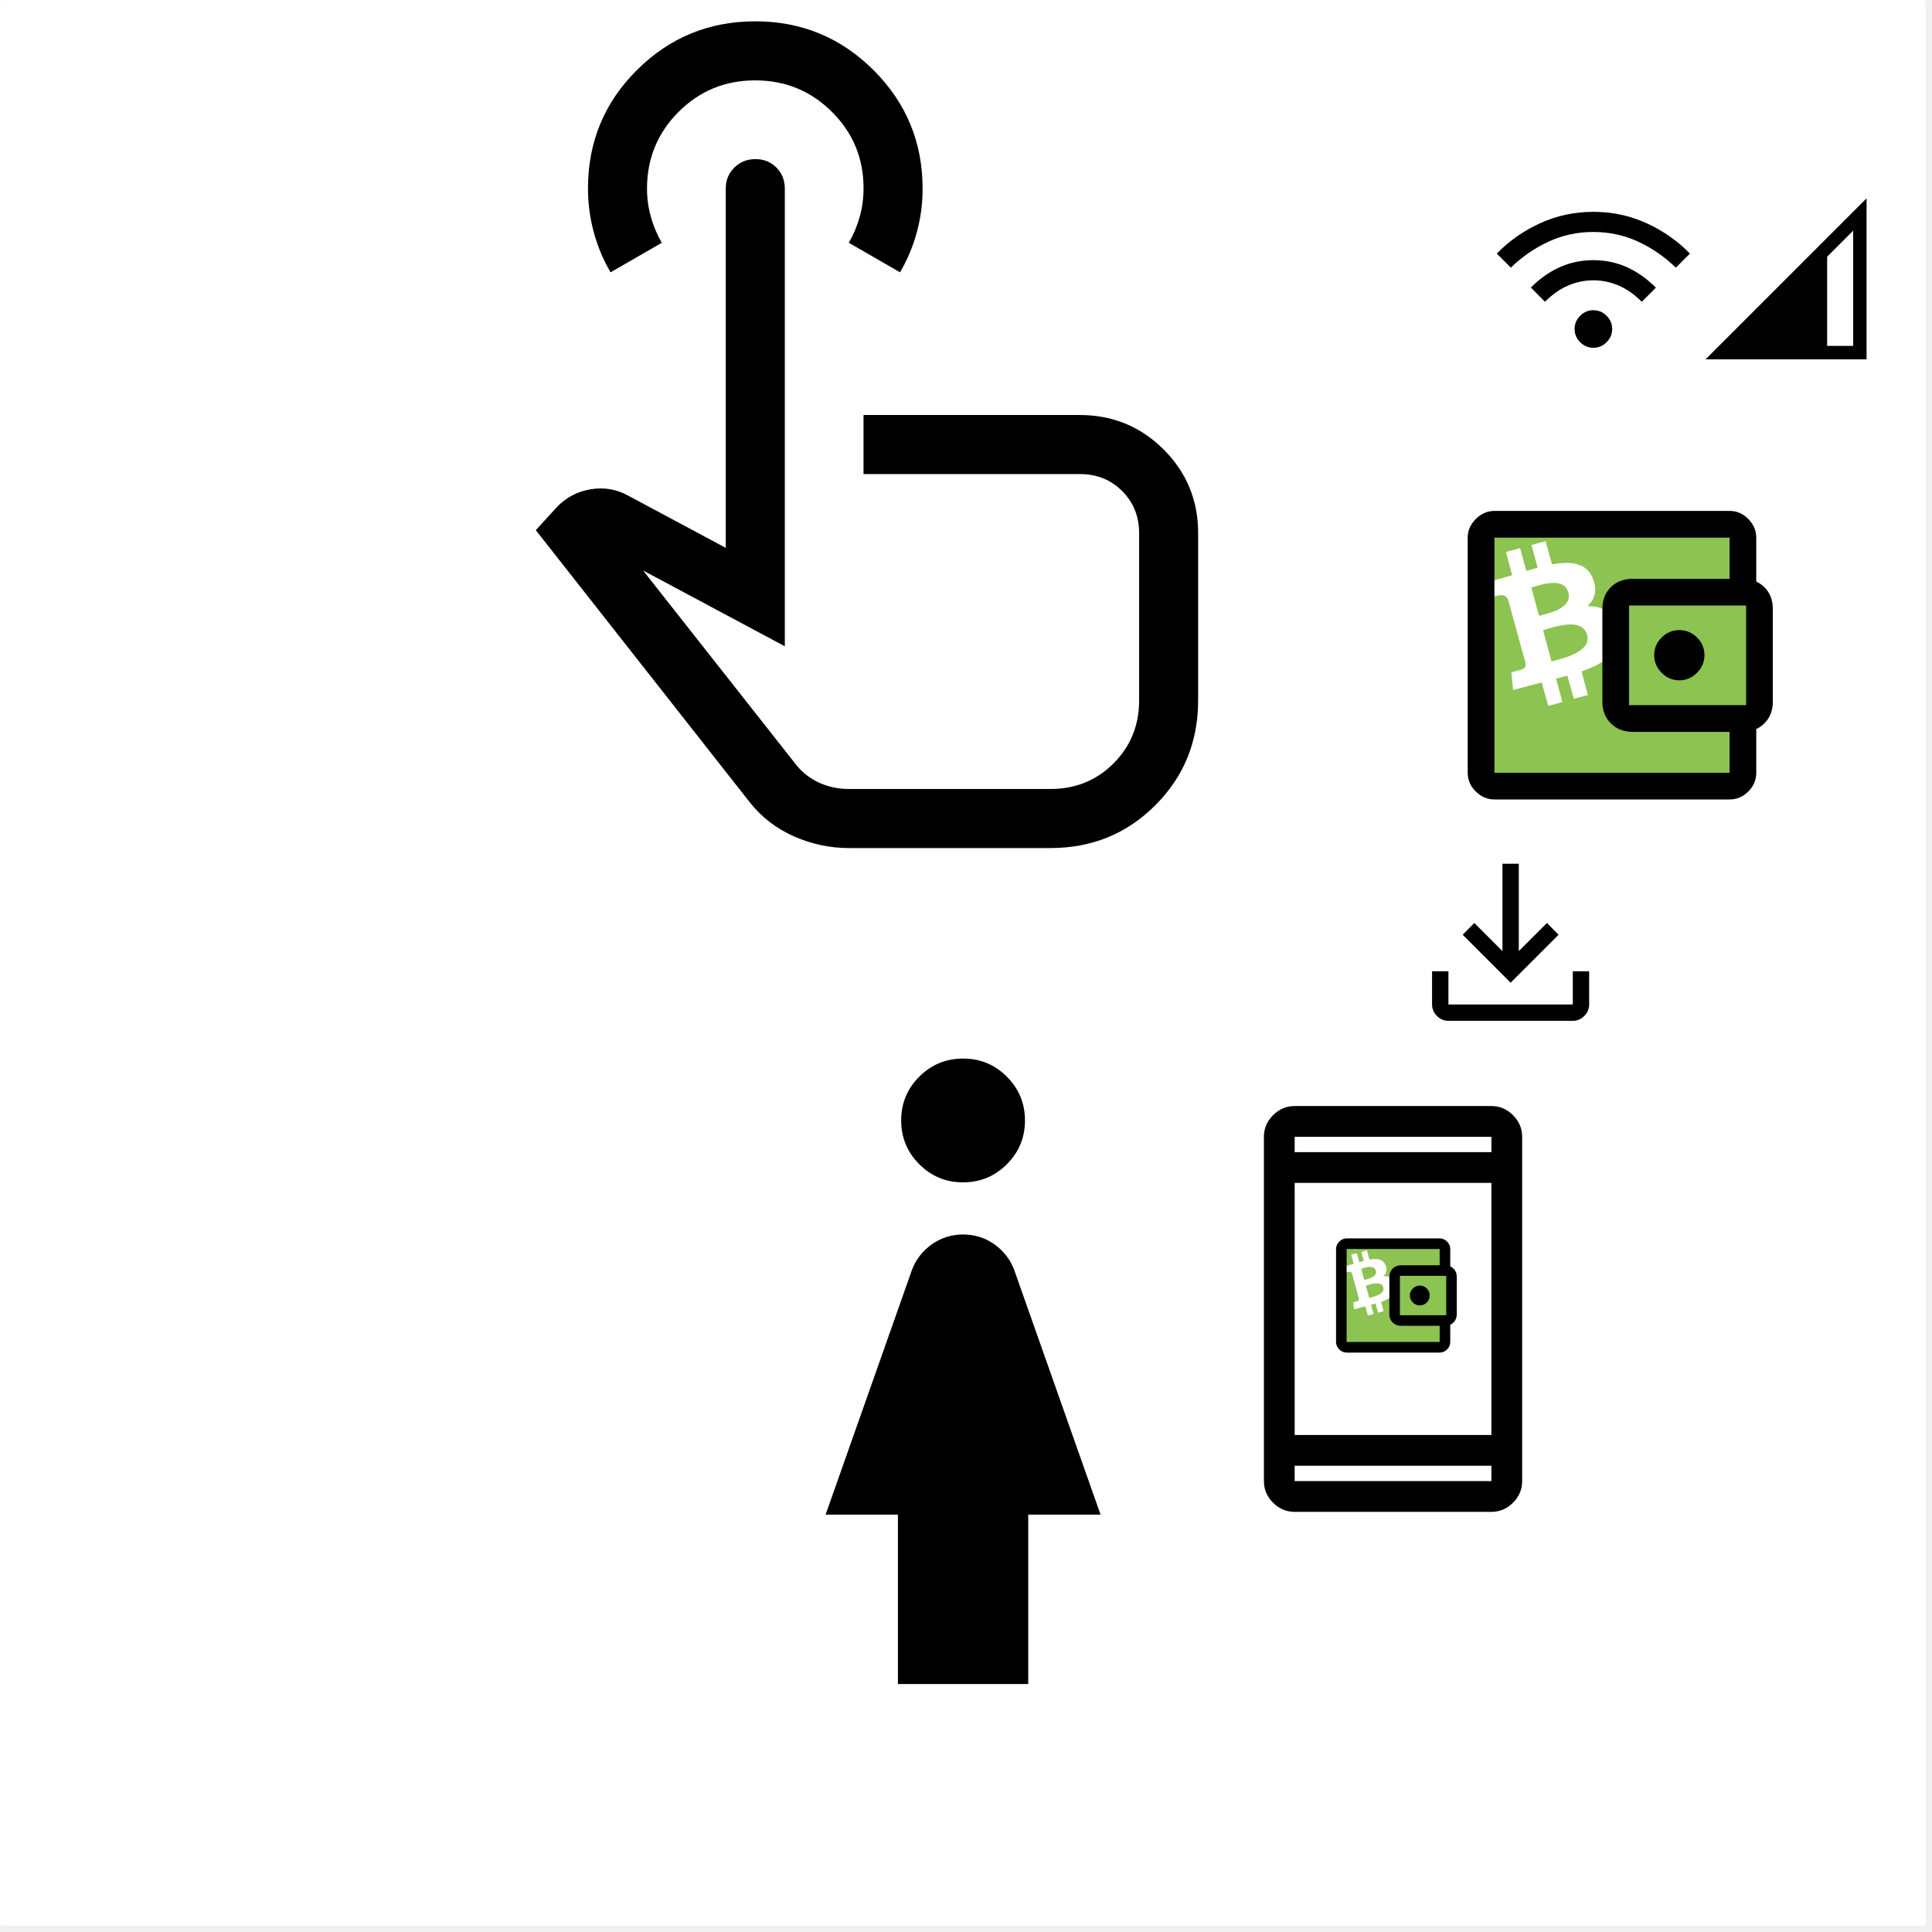
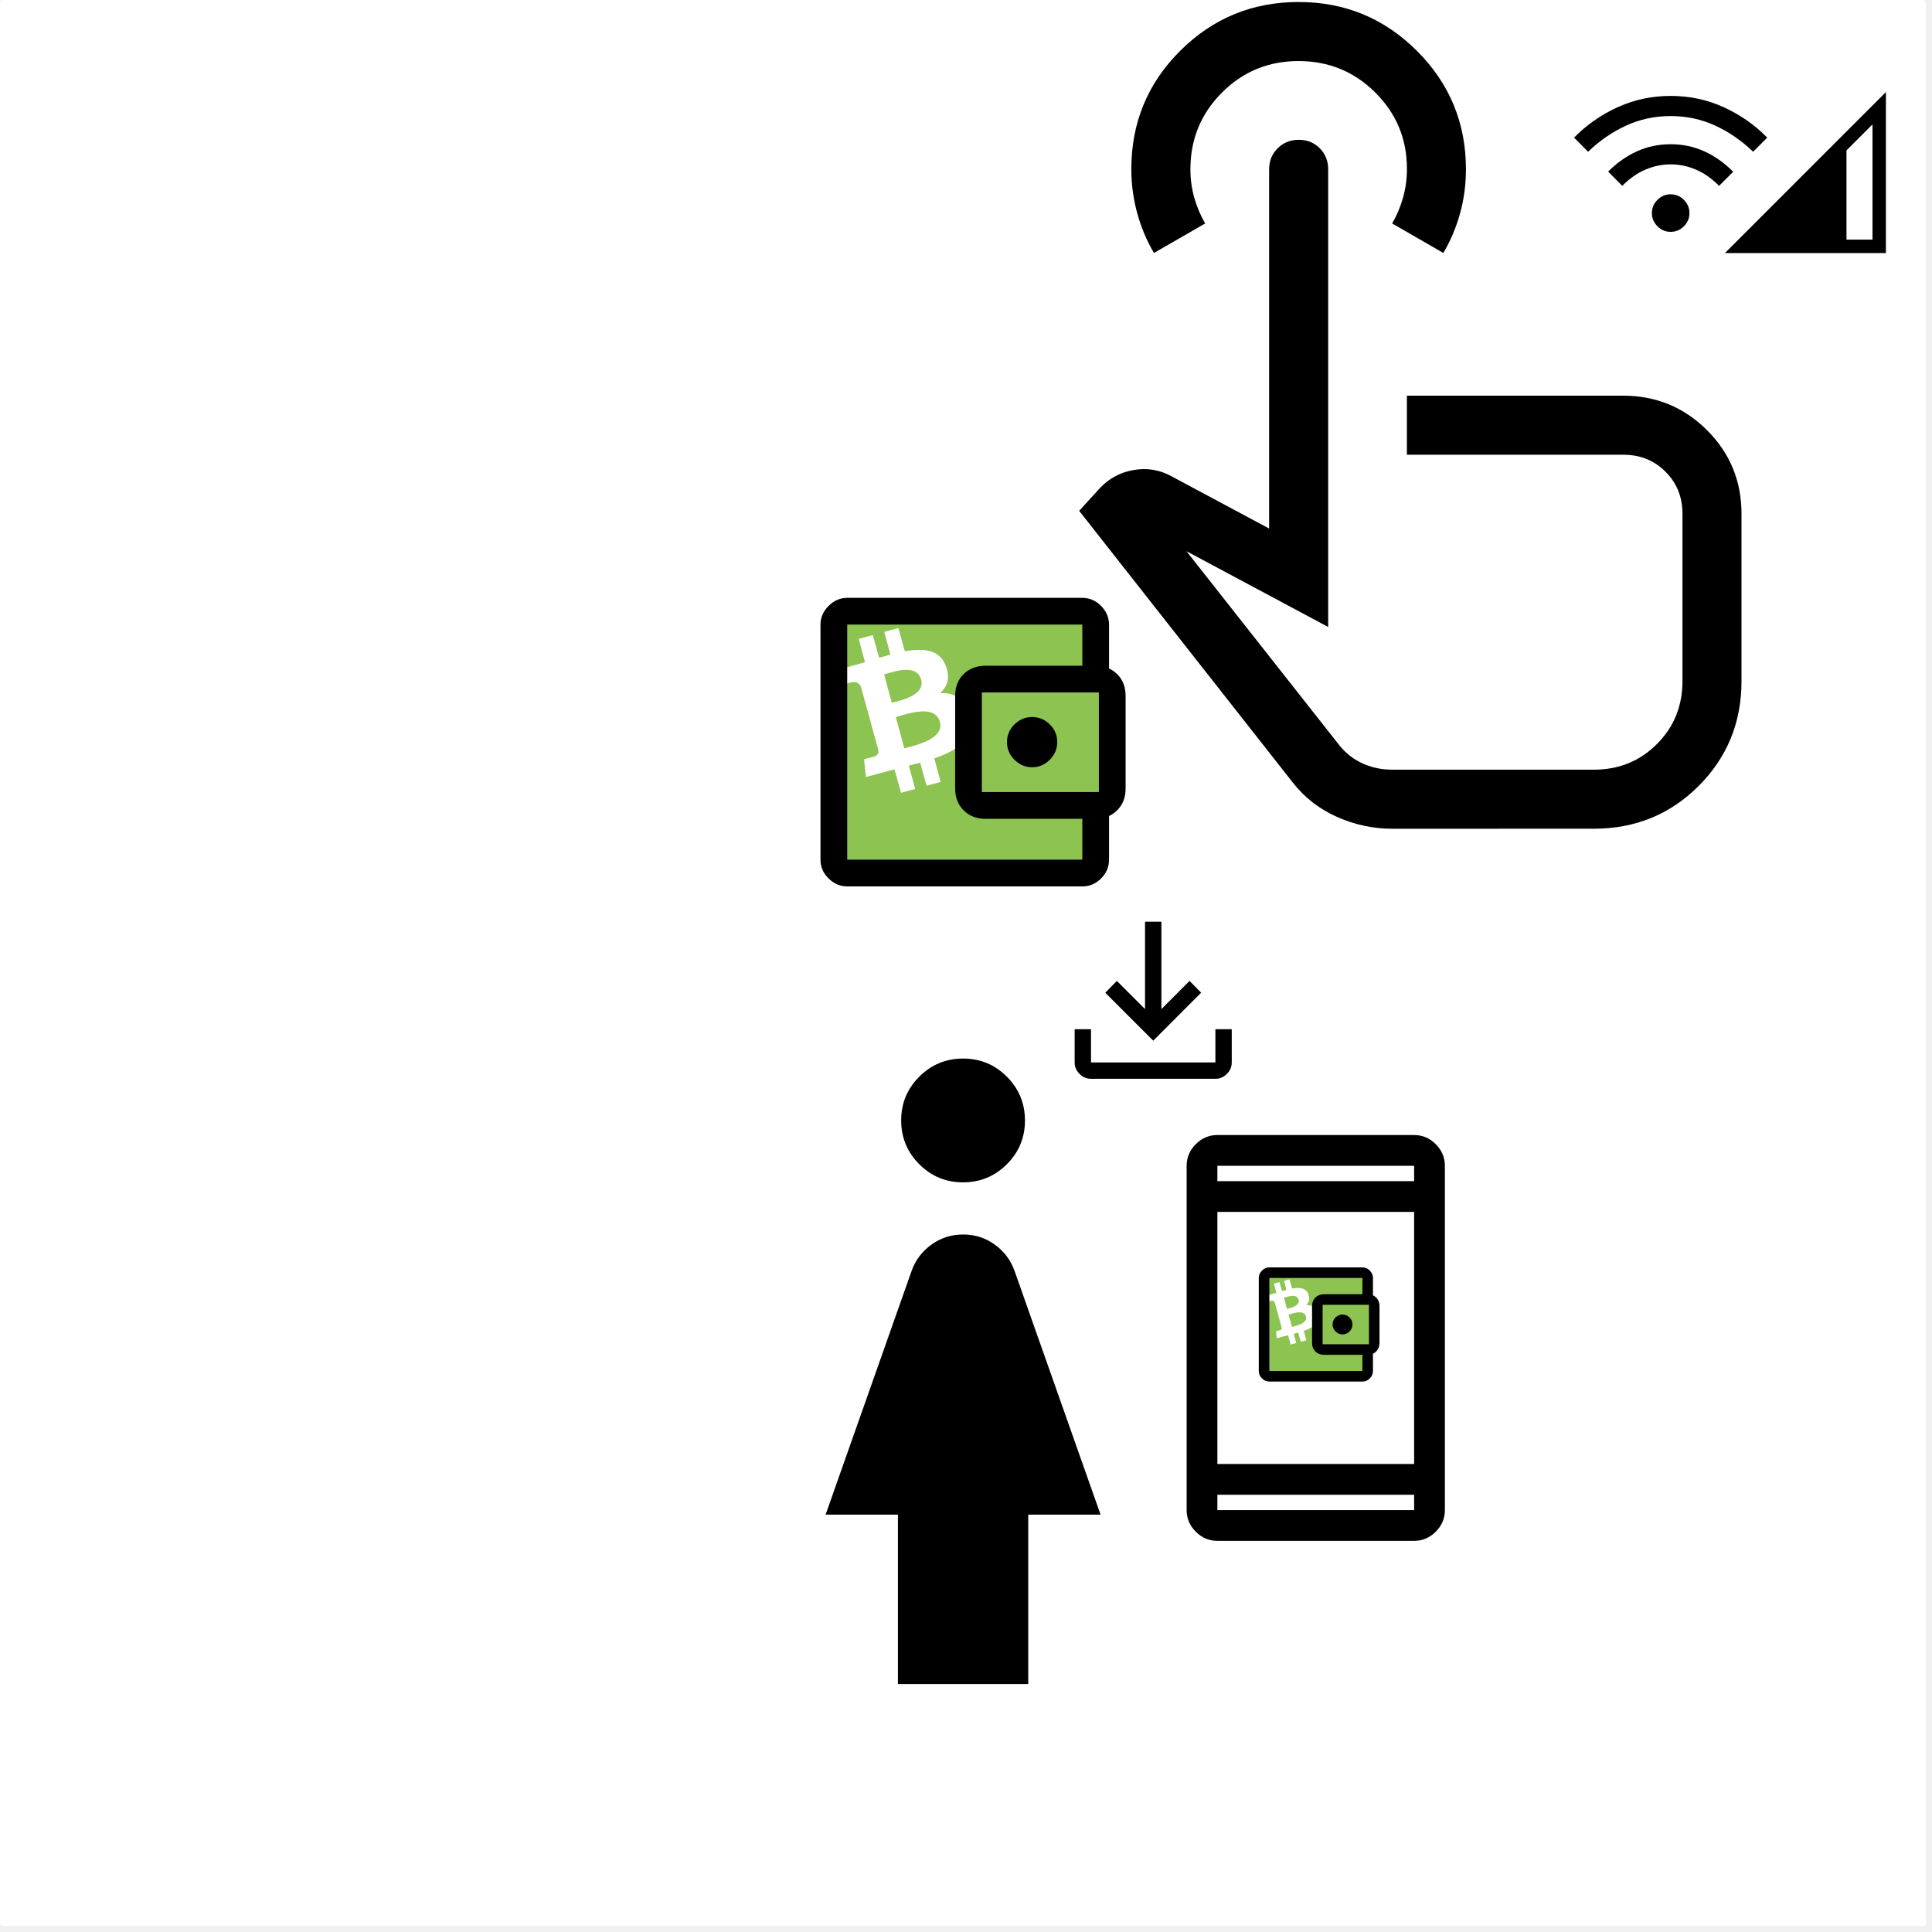
<svg xmlns="http://www.w3.org/2000/svg" width="400" height="400" version="1.1" viewBox="0 0 105.83 105.83" id="svg1986">
  <defs id="defs1990" />
  <rect style="display:inline;fill:#ffffff;fill-opacity:1;stroke:none;stroke-width:0.342;stroke-linejoin:round;stroke-miterlimit:4;stroke-dasharray:none;stroke-dashoffset:7.35;stroke-opacity:1" id="rect49606" width="105.488" height="105.488" x="0" y="-8.8817842e-16" ry="0.133" />
-   <g transform="matrix(1.512565,0,0,1.512565,-42.65153,-60.28669)" id="g14">
+   <g transform="matrix(1.512565,0,0,1.512565,-78.10458,-55.52434)" id="g14">
    <g transform="matrix(0.00965946,0,0,0.00965946,80.69794,59.92945)" id="g58-6">
      <rect style="fill:#8dc351;fill-opacity:1;stroke-width:65.595;stroke-linejoin:round;stroke-dashoffset:7.35" id="rect3960" width="1000.355" height="963.94" x="116.863" y="-95.88" />
      <g transform="matrix(0.04188,0,0,0.04188,75.616,54.993)" fill="#8dc351" id="g52-2">
        <path d="m 7525,15989 c -349,-23 -745,-74 -1074,-139 -1411,-279 -2741,-944 -3806,-1903 -103,-94 -479,-466 -575,-572 -245,-266 -540,-648 -754,-974 -84,-128 -216,-339 -216,-346 0,-2 -17,-32 -38,-66 -48,-80 -130,-233 -220,-414 C 359,10611 82,9566 10,8445 -3,8240 -3,7750 10,7545 113,5935 655,4458 1610,3185 c 239,-319 428,-535 744,-850 286,-286 436,-420 706,-632 C 4666,442 6732,-162 8765,35 c 1734,169 3354,891 4645,2071 632,577 1156,1241 1589,2014 64,113 231,450 301,605 345,767 574,1625 659,2470 32,311 41,496 41,810 0,808 -118,1588 -356,2359 -526,1697 -1613,3186 -3064,4197 -1216,848 -2616,1332 -4135,1429 -181,11 -740,11 -920,-1 z" id="path50-9" />
      </g>
      <g transform="matrix(0.0610117,0,0,0.0610117,-103.8285,-229.3502)" fill="#ffffff" id="g56-1">
        <path d="m 7751,13046 c -6,-17 -62,-222 -127,-456 -195,-713 -262,-951 -266,-956 -3,-2 -398,103 -879,234 -481,131 -875,238 -877,237 -3,-3 -112,-1041 -112,-1071 0,-17 8,-23 33,-28 75,-14 558,-147 627,-172 101,-38 181,-113 204,-193 28,-95 21,-155 -43,-390 -33,-119 -139,-504 -236,-856 -97,-352 -239,-867 -315,-1145 -76,-278 -193,-703 -260,-945 -67,-242 -142,-514 -166,-605 -25,-91 -57,-185 -72,-210 -44,-77 -110,-138 -190,-177 -67,-34 -84,-38 -171,-41 -134,-6 -233,16 -734,162 -81,23 -120,30 -122,22 -7,-20 -247,-901 -249,-910 0,-4 87,-33 194,-62 107,-30 499,-138 870,-241 371,-102 678,-189 682,-192 4,-3 -81,-323 -188,-711 -107,-388 -192,-710 -190,-715 2,-6 28,-17 57,-24 30,-8 222,-61 428,-117 206,-57 376,-103 377,-101 1,1 88,315 193,697 106,382 194,696 196,698 2,2 137,-35 302,-83 164,-48 318,-92 343,-100 35,-10 44,-17 42,-31 -2,-11 -87,-320 -188,-689 -101,-368 -184,-674 -184,-680 0,-9 858,-250 865,-243 2,2 91,322 198,711 107,389 196,710 199,712 2,3 42,-2 89,-10 416,-74 899,-94 1184,-51 672,104 1078,440 1283,1061 196,592 97,1085 -302,1499 l -73,76 h 118 c 828,0 1344,393 1564,1190 130,470 135,910 15,1273 -41,126 -137,313 -218,427 -145,205 -419,444 -699,612 -277,166 -754,378 -1083,483 -30,10 -58,20 -62,24 -4,3 71,290 166,636 96,347 185,671 198,721 l 25,91 -426,117 c -234,64 -431,116 -436,116 -6,0 -98,-318 -204,-707 -107,-390 -195,-709 -196,-710 -1,-2 -143,35 -316,81 -173,46 -329,87 -346,91 -18,3 -33,12 -33,18 0,11 16,68 259,952 71,259 128,471 126,473 -1,1 -196,56 -433,121 l -431,118 z m 442,-2762 c 928,-243 1429,-470 1733,-785 93,-98 132,-151 179,-252 54,-113 70,-186 69,-317 0,-211 -79,-419 -214,-563 -317,-339 -883,-384 -1824,-143 -226,58 -696,197 -696,207 0,4 117,433 260,953 143,520 260,948 260,951 0,10 22,5 233,-51 z M 7391,7495 c 657,-172 1015,-321 1295,-540 97,-76 161,-145 225,-243 60,-91 87,-161 107,-277 19,-113 7,-234 -39,-369 -102,-305 -310,-473 -660,-532 -82,-13 -140,-16 -298,-11 -227,6 -400,32 -681,103 -171,42 -609,170 -618,179 -4,4 126,484 431,1588 24,87 46,147 53,147 6,0 90,-20 185,-45 z" fill="#ffffff" id="path54-2" />
      </g>
    </g>
    <path d="m 89.015,64.495 q 0.368,0 0.639,-0.271 0.271,-0.271 0.271,-0.643 0,-0.373 -0.271,-0.639 -0.271,-0.266 -0.639,-0.266 -0.368,0 -0.639,0.266 -0.271,0.266 -0.271,0.639 0,0.372 0.271,0.643 0.271,0.271 0.639,0.271 z m -6.696,2.835 v 0.513 -8.514 z m 0,1.48 q -0.382,0 -0.675,-0.288 -0.293,-0.288 -0.293,-0.68 v -8.514 q 0,-0.382 0.293,-0.675 0.293,-0.293 0.675,-0.293 h 8.514 q 0.392,0 0.68,0.293 0.288,0.293 0.288,0.675 v 1.78 h -0.968 v -1.78 h -8.514 v 8.514 h 8.514 v -1.771 h 0.968 v 1.771 q 0,0.392 -0.288,0.68 -0.288,0.288 -0.68,0.288 z m 5.012,-2.448 q -0.489,0 -0.796,-0.307 -0.307,-0.307 -0.307,-0.786 v -3.357 q 0,-0.489 0.307,-0.791 0.307,-0.302 0.796,-0.302 h 3.967 q 0.489,0 0.796,0.302 0.307,0.302 0.307,0.791 v 3.357 q 0,0.479 -0.307,0.786 -0.307,0.307 -0.796,0.307 z m 4.102,-0.968 v -3.609 h -4.238 v 3.609 z" stroke-width="0.015" id="path12" />
  </g>
-   <path d="m 82.749,53.83 -2.627,-2.627 0.636,-0.645 1.542,1.542 v -4.787 h 0.896 v 4.787 l 1.542,-1.542 0.636,0.645 z m -3.407,2.089 q -0.363,0 -0.63,-0.267 -0.267,-0.267 -0.267,-0.63 v -1.82 h 0.896 v 1.82 h 6.813 v -1.82 h 0.896 v 1.82 q 0,0.363 -0.267,0.63 -0.267,0.267 -0.63,0.267 z" stroke-width="0.641" id="path1966" />
+   <path d="m 63.171,57.005 -2.627,-2.627 0.636,-0.645 1.542,1.542 v -4.787 h 0.896 v 4.787 l 1.542,-1.542 0.636,0.645 z m -3.407,2.089 q -0.363,0 -0.63,-0.267 -0.267,-0.267 -0.267,-0.63 v -1.82 h 0.896 v 1.82 h 6.813 v -1.82 h 0.896 v 1.82 q 0,0.363 -0.267,0.63 -0.267,0.267 -0.63,0.267 z" stroke-width="0.641" id="path1966" />
  <path d="m52.751 64.766q-1.406 0-2.397-0.994-0.99-0.994-0.99-2.4t0.994-2.397q0.994-0.99 2.4-0.99t2.397 0.994q0.99 0.994 0.99 2.4 0 1.406-0.994 2.397-0.994 0.99-2.4 0.99zm-3.565 27.481v-9.279h-3.962l4.729-13.401q0.321-0.857 1.084-1.401 0.763-0.544 1.722-0.544 0.959 0 1.718 0.544 0.758 0.544 1.08 1.401l4.729 13.401h-3.962v9.279z" stroke-width=".054" id="path1974" />
-   <path d="m 70.918,82.816 q -0.682,0 -1.183,-0.501 -0.501,-0.501 -0.501,-1.183 v -18.862 q 0,-0.682 0.501,-1.183 0.501,-0.501 1.183,-0.501 h 10.778 q 0.682,0 1.183,0.501 0.501,0.501 0.501,1.183 v 18.862 q 0,0.682 -0.501,1.183 -0.501,0.501 -1.183,0.501 z m 0,-2.526 v 0.842 h 10.778 v -0.842 z m 0,-1.684 h 10.778 v -13.81 h -10.778 z m 0,-15.494 h 10.778 v -0.842 h -10.778 z m 0,0 v -0.842 z m 0,17.178 v 0.842 z" stroke-width="0.025" id="path1980" />
-   <path d="m 93.427,19.683 8.819,-8.819 v 8.819 z m 6.659,-0.735 h 1.426 v -6.313 l -1.426,1.426 z" stroke-width="0.011" id="path1982" />
-   <path d="m 87.281,19.05 q -0.419,0 -0.724,-0.305 -0.305,-0.305 -0.305,-0.724 0,-0.419 0.305,-0.724 0.305,-0.305 0.724,-0.305 0.419,0 0.724,0.305 0.305,0.305 0.305,0.724 0,0.419 -0.305,0.724 -0.305,0.305 -0.724,0.305 z m -2.653,-2.521 -0.772,-0.779 q 0.731,-0.731 1.586,-1.115 0.854,-0.384 1.839,-0.384 0.985,0 1.839,0.386 0.854,0.386 1.586,1.121 l -0.772,0.772 q -0.61,-0.61 -1.279,-0.893 -0.669,-0.283 -1.374,-0.283 -0.706,0 -1.374,0.283 -0.669,0.283 -1.279,0.893 z m -1.867,-1.867 -0.772,-0.772 q 1.022,-1.044 2.381,-1.665 1.36,-0.621 2.91,-0.621 1.551,0 2.91,0.621 1.36,0.621 2.381,1.665 l -0.772,0.772 q -0.93,-0.9 -2.071,-1.428 -1.141,-0.527 -2.449,-0.527 -1.308,0 -2.449,0.527 -1.141,0.527 -2.071,1.428 z" stroke-width="0.011" id="path1984" />
-   <path d="m 46.494,46.454 q -1.563,0 -3.019,-0.647 -1.456,-0.647 -2.426,-1.887 L 29.35,29.041 30.482,27.801 q 0.755,-0.809 1.86,-0.997 1.105,-0.189 2.076,0.35 l 5.337,2.857 v -19.678 q 0,-0.687 0.468,-1.152 0.468,-0.465 1.159,-0.465 0.691,0 1.15,0.465 0.458,0.465 0.458,1.152 v 25.069 l -7.763,-4.151 8.41,10.675 q 0.539,0.647 1.281,0.97 0.742,0.323 1.576,0.323 h 11.052 q 2.049,0 3.45,-1.402 1.402,-1.402 1.402,-3.45 v -9.165 q 0,-1.375 -0.93,-2.305 Q 60.538,25.968 59.163,25.968 H 47.302 v -3.235 h 11.841 q 2.704,0 4.596,1.887 1.892,1.887 1.892,4.582 v 9.165 q 0,3.396 -2.345,5.742 -2.345,2.345 -5.742,2.345 z M 33.447,14.916 q -0.597,-1.011 -0.918,-2.183 -0.321,-1.172 -0.321,-2.413 0,-3.814 2.681,-6.483 2.681,-2.669 6.484,-2.669 3.803,0 6.484,2.681 2.681,2.681 2.681,6.486 0,1.238 -0.321,2.405 -0.321,1.168 -0.918,2.175 L 46.494,13.298 q 0.377,-0.647 0.593,-1.402 0.216,-0.755 0.216,-1.589 0,-2.454 -1.732,-4.179 -1.731,-1.725 -4.205,-1.725 -2.474,0 -4.199,1.73 -1.725,1.73 -1.725,4.201 0,0.809 0.216,1.563 0.216,0.755 0.593,1.402 z m 15.365,18.06 z" id="path4984" style="stroke-width:0.054" />
-   <g transform="matrix(0.5985511,0,0,0.5985511,24.49278,32.90511)" id="g14-7">
+   <path d="m 66.685,84.404 q -0.682,0 -1.183,-0.501 -0.501,-0.501 -0.501,-1.183 v -18.862 q 0,-0.682 0.501,-1.183 0.501,-0.501 1.183,-0.501 h 10.778 q 0.682,0 1.183,0.501 0.501,0.501 0.501,1.183 v 18.862 q 0,0.682 -0.501,1.183 -0.501,0.501 -1.183,0.501 z m 0,-2.526 v 0.842 h 10.778 v -0.842 z m 0,-1.684 h 10.778 v -13.81 h -10.778 z m 0,-15.494 h 10.778 v -0.842 h -10.778 z m 0,0 v -0.842 z m 0,17.178 v 0.842 z" stroke-width="0.025" id="path1980" />
+   <path d="m 94.486,13.862 8.819,-8.819 v 8.819 z m 6.659,-0.735 h 1.426 v -6.313 l -1.426,1.426 z" stroke-width="0.011" id="path1982" />
+   <path d="m 91.515,12.7 q -0.419,0 -0.724,-0.305 -0.305,-0.305 -0.305,-0.724 0,-0.419 0.305,-0.724 0.305,-0.305 0.724,-0.305 0.419,0 0.724,0.305 0.305,0.305 0.305,0.724 0,0.419 -0.305,0.724 -0.305,0.305 -0.724,0.305 z m -2.653,-2.521 -0.772,-0.779 q 0.731,-0.731 1.586,-1.115 0.854,-0.384 1.839,-0.384 0.985,0 1.839,0.386 0.854,0.386 1.586,1.121 l -0.772,0.772 q -0.61,-0.61 -1.279,-0.893 -0.669,-0.283 -1.374,-0.283 -0.706,0 -1.374,0.283 -0.669,0.283 -1.279,0.893 z m -1.867,-1.867 -0.772,-0.772 q 1.022,-1.044 2.381,-1.665 1.36,-0.621 2.91,-0.621 1.551,0 2.91,0.621 1.36,0.621 2.381,1.665 l -0.772,0.772 q -0.93,-0.9 -2.071,-1.428 -1.141,-0.527 -2.449,-0.527 -1.308,0 -2.449,0.527 -1.141,0.527 -2.071,1.428 z" stroke-width="0.011" id="path1984" />
+   <path d="m 76.258,45.396 q -1.563,0 -3.019,-0.647 -1.456,-0.647 -2.426,-1.887 L 59.114,27.982 60.246,26.742 q 0.755,-0.809 1.86,-0.997 1.105,-0.189 2.076,0.35 l 5.337,2.857 V 9.275 q 0,-0.687 0.468,-1.152 0.468,-0.465 1.159,-0.465 0.691,0 1.15,0.465 0.458,0.465 0.458,1.152 v 25.069 l -7.763,-4.151 8.41,10.675 q 0.539,0.647 1.281,0.97 0.742,0.323 1.576,0.323 h 11.052 q 2.049,0 3.45,-1.402 1.402,-1.402 1.402,-3.45 v -9.165 q 0,-1.375 -0.93,-2.305 -0.93,-0.93 -2.305,-0.93 H 77.066 v -3.235 h 11.841 q 2.704,0 4.596,1.887 1.892,1.887 1.892,4.582 v 9.165 q 0,3.396 -2.345,5.742 -2.345,2.345 -5.742,2.345 z M 63.211,13.857 Q 62.614,12.846 62.293,11.674 61.971,10.502 61.971,9.262 q 0,-3.814 2.681,-6.483 2.681,-2.669 6.484,-2.669 3.803,0 6.484,2.681 2.681,2.681 2.681,6.486 0,1.238 -0.321,2.405 -0.321,1.168 -0.918,2.175 l -2.803,-1.617 q 0.377,-0.647 0.593,-1.402 0.216,-0.755 0.216,-1.589 0,-2.454 -1.732,-4.179 -1.731,-1.725 -4.205,-1.725 -2.474,0 -4.199,1.73 -1.725,1.73 -1.725,4.201 0,0.809 0.216,1.563 0.216,0.755 0.593,1.402 z m 15.365,18.06 z" id="path4984" style="stroke-width:0.054" />
+   <g transform="matrix(0.5985511,0,0,0.5985511,20.25958,34.49256)" id="g14-7">
    <g transform="matrix(0.00965946,0,0,0.00965946,80.69794,59.92945)" id="g58-6-0">
      <rect style="fill:#8dc351;fill-opacity:1;stroke-width:65.595;stroke-linejoin:round;stroke-dashoffset:7.35" id="rect3960-9" width="1000.355" height="963.94" x="116.863" y="-95.88" />
      <g transform="matrix(0.04188,0,0,0.04188,75.616,54.993)" fill="#8dc351" id="g52-2-3">
        <path d="m 7525,15989 c -349,-23 -745,-74 -1074,-139 -1411,-279 -2741,-944 -3806,-1903 -103,-94 -479,-466 -575,-572 -245,-266 -540,-648 -754,-974 -84,-128 -216,-339 -216,-346 0,-2 -17,-32 -38,-66 -48,-80 -130,-233 -220,-414 C 359,10611 82,9566 10,8445 -3,8240 -3,7750 10,7545 113,5935 655,4458 1610,3185 c 239,-319 428,-535 744,-850 286,-286 436,-420 706,-632 C 4666,442 6732,-162 8765,35 c 1734,169 3354,891 4645,2071 632,577 1156,1241 1589,2014 64,113 231,450 301,605 345,767 574,1625 659,2470 32,311 41,496 41,810 0,808 -118,1588 -356,2359 -526,1697 -1613,3186 -3064,4197 -1216,848 -2616,1332 -4135,1429 -181,11 -740,11 -920,-1 z" id="path50-9-6" />
      </g>
      <g transform="matrix(0.0610117,0,0,0.0610117,-103.8285,-229.3502)" fill="#ffffff" id="g56-1-0">
        <path d="m 7751,13046 c -6,-17 -62,-222 -127,-456 -195,-713 -262,-951 -266,-956 -3,-2 -398,103 -879,234 -481,131 -875,238 -877,237 -3,-3 -112,-1041 -112,-1071 0,-17 8,-23 33,-28 75,-14 558,-147 627,-172 101,-38 181,-113 204,-193 28,-95 21,-155 -43,-390 -33,-119 -139,-504 -236,-856 -97,-352 -239,-867 -315,-1145 -76,-278 -193,-703 -260,-945 -67,-242 -142,-514 -166,-605 -25,-91 -57,-185 -72,-210 -44,-77 -110,-138 -190,-177 -67,-34 -84,-38 -171,-41 -134,-6 -233,16 -734,162 -81,23 -120,30 -122,22 -7,-20 -247,-901 -249,-910 0,-4 87,-33 194,-62 107,-30 499,-138 870,-241 371,-102 678,-189 682,-192 4,-3 -81,-323 -188,-711 -107,-388 -192,-710 -190,-715 2,-6 28,-17 57,-24 30,-8 222,-61 428,-117 206,-57 376,-103 377,-101 1,1 88,315 193,697 106,382 194,696 196,698 2,2 137,-35 302,-83 164,-48 318,-92 343,-100 35,-10 44,-17 42,-31 -2,-11 -87,-320 -188,-689 -101,-368 -184,-674 -184,-680 0,-9 858,-250 865,-243 2,2 91,322 198,711 107,389 196,710 199,712 2,3 42,-2 89,-10 416,-74 899,-94 1184,-51 672,104 1078,440 1283,1061 196,592 97,1085 -302,1499 l -73,76 h 118 c 828,0 1344,393 1564,1190 130,470 135,910 15,1273 -41,126 -137,313 -218,427 -145,205 -419,444 -699,612 -277,166 -754,378 -1083,483 -30,10 -58,20 -62,24 -4,3 71,290 166,636 96,347 185,671 198,721 l 25,91 -426,117 c -234,64 -431,116 -436,116 -6,0 -98,-318 -204,-707 -107,-390 -195,-709 -196,-710 -1,-2 -143,35 -316,81 -173,46 -329,87 -346,91 -18,3 -33,12 -33,18 0,11 16,68 259,952 71,259 128,471 126,473 -1,1 -196,56 -433,121 l -431,118 z m 442,-2762 c 928,-243 1429,-470 1733,-785 93,-98 132,-151 179,-252 54,-113 70,-186 69,-317 0,-211 -79,-419 -214,-563 -317,-339 -883,-384 -1824,-143 -226,58 -696,197 -696,207 0,4 117,433 260,953 143,520 260,948 260,951 0,10 22,5 233,-51 z M 7391,7495 c 657,-172 1015,-321 1295,-540 97,-76 161,-145 225,-243 60,-91 87,-161 107,-277 19,-113 7,-234 -39,-369 -102,-305 -310,-473 -660,-532 -82,-13 -140,-16 -298,-11 -227,6 -400,32 -681,103 -171,42 -609,170 -618,179 -4,4 126,484 431,1588 24,87 46,147 53,147 6,0 90,-20 185,-45 z" fill="#ffffff" id="path54-2-6" />
      </g>
    </g>
    <path d="m 89.015,64.495 q 0.368,0 0.639,-0.271 0.271,-0.271 0.271,-0.643 0,-0.373 -0.271,-0.639 -0.271,-0.266 -0.639,-0.266 -0.368,0 -0.639,0.266 -0.271,0.266 -0.271,0.639 0,0.372 0.271,0.643 0.271,0.271 0.639,0.271 z m -6.696,2.835 v 0.513 -8.514 z m 0,1.48 q -0.382,0 -0.675,-0.288 -0.293,-0.288 -0.293,-0.68 v -8.514 q 0,-0.382 0.293,-0.675 0.293,-0.293 0.675,-0.293 h 8.514 q 0.392,0 0.68,0.293 0.288,0.293 0.288,0.675 v 1.78 h -0.968 v -1.78 h -8.514 v 8.514 h 8.514 v -1.771 h 0.968 v 1.771 q 0,0.392 -0.288,0.68 -0.288,0.288 -0.68,0.288 z m 5.012,-2.448 q -0.489,0 -0.796,-0.307 -0.307,-0.307 -0.307,-0.786 v -3.357 q 0,-0.489 0.307,-0.791 0.307,-0.302 0.796,-0.302 h 3.967 q 0.489,0 0.796,0.302 0.307,0.302 0.307,0.791 v 3.357 q 0,0.479 -0.307,0.786 -0.307,0.307 -0.796,0.307 z m 4.102,-0.968 v -3.609 h -4.238 v 3.609 z" stroke-width="0.015" id="path12-2" />
  </g>
</svg>
